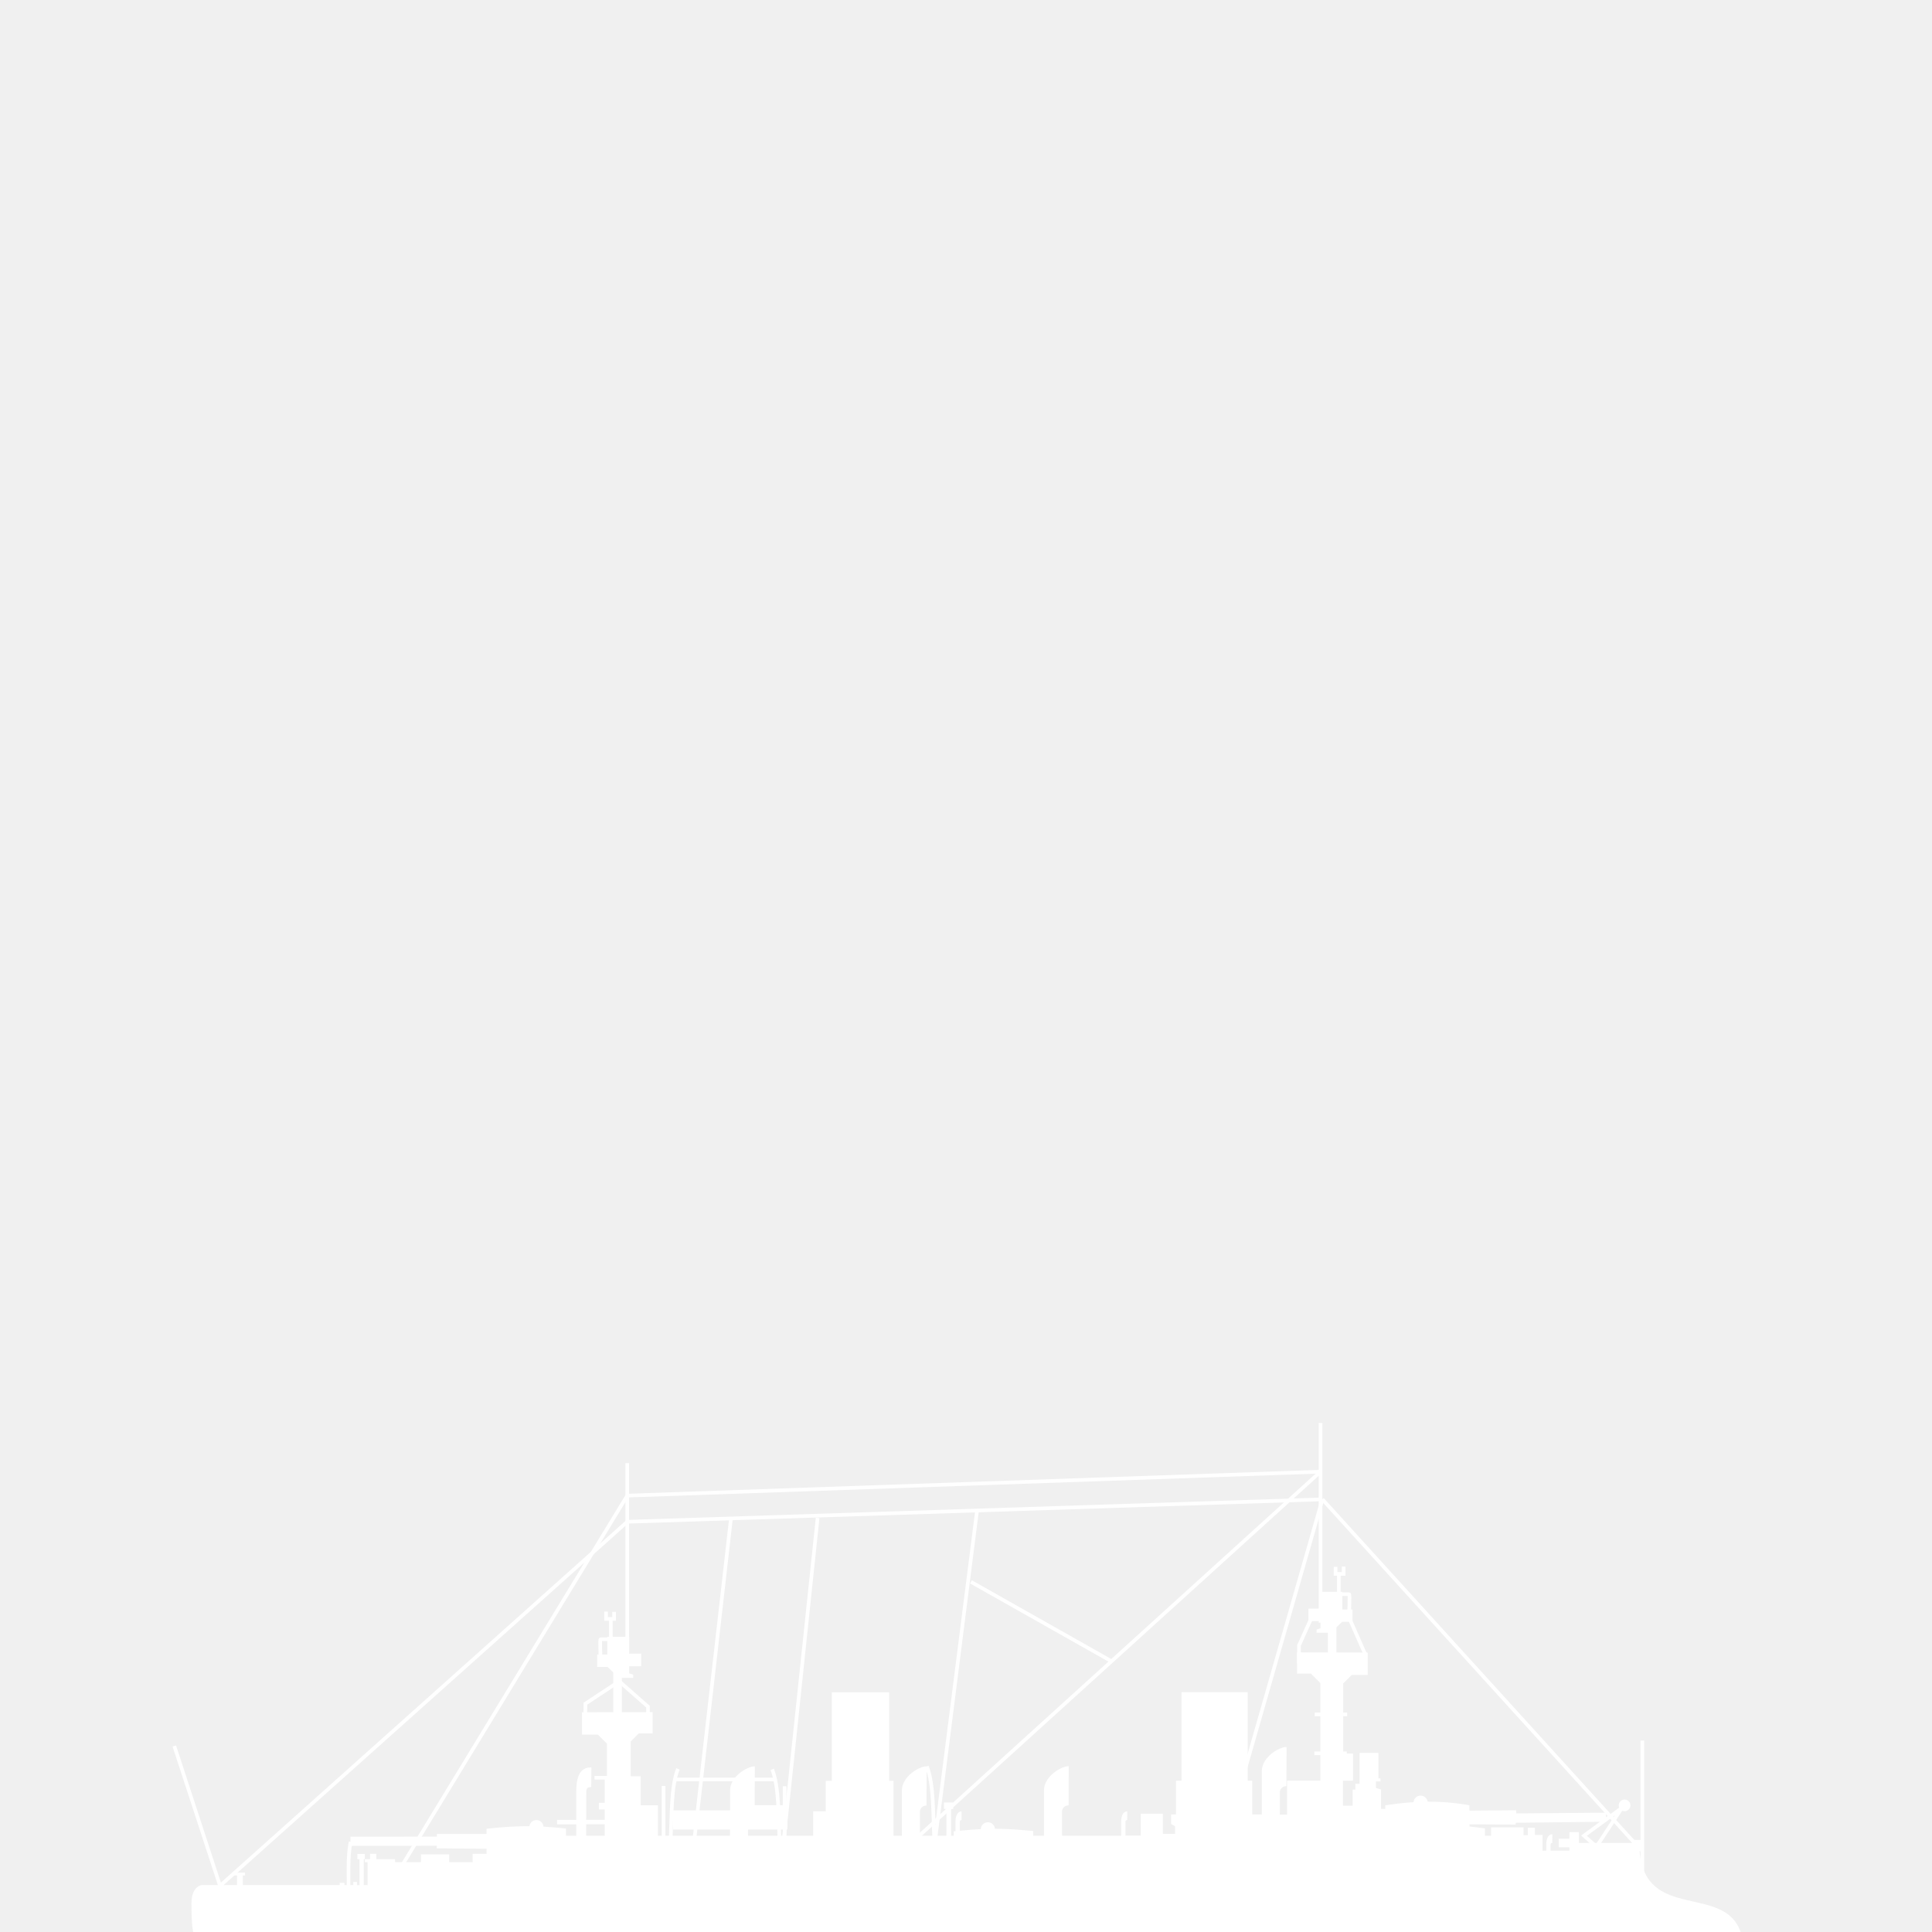
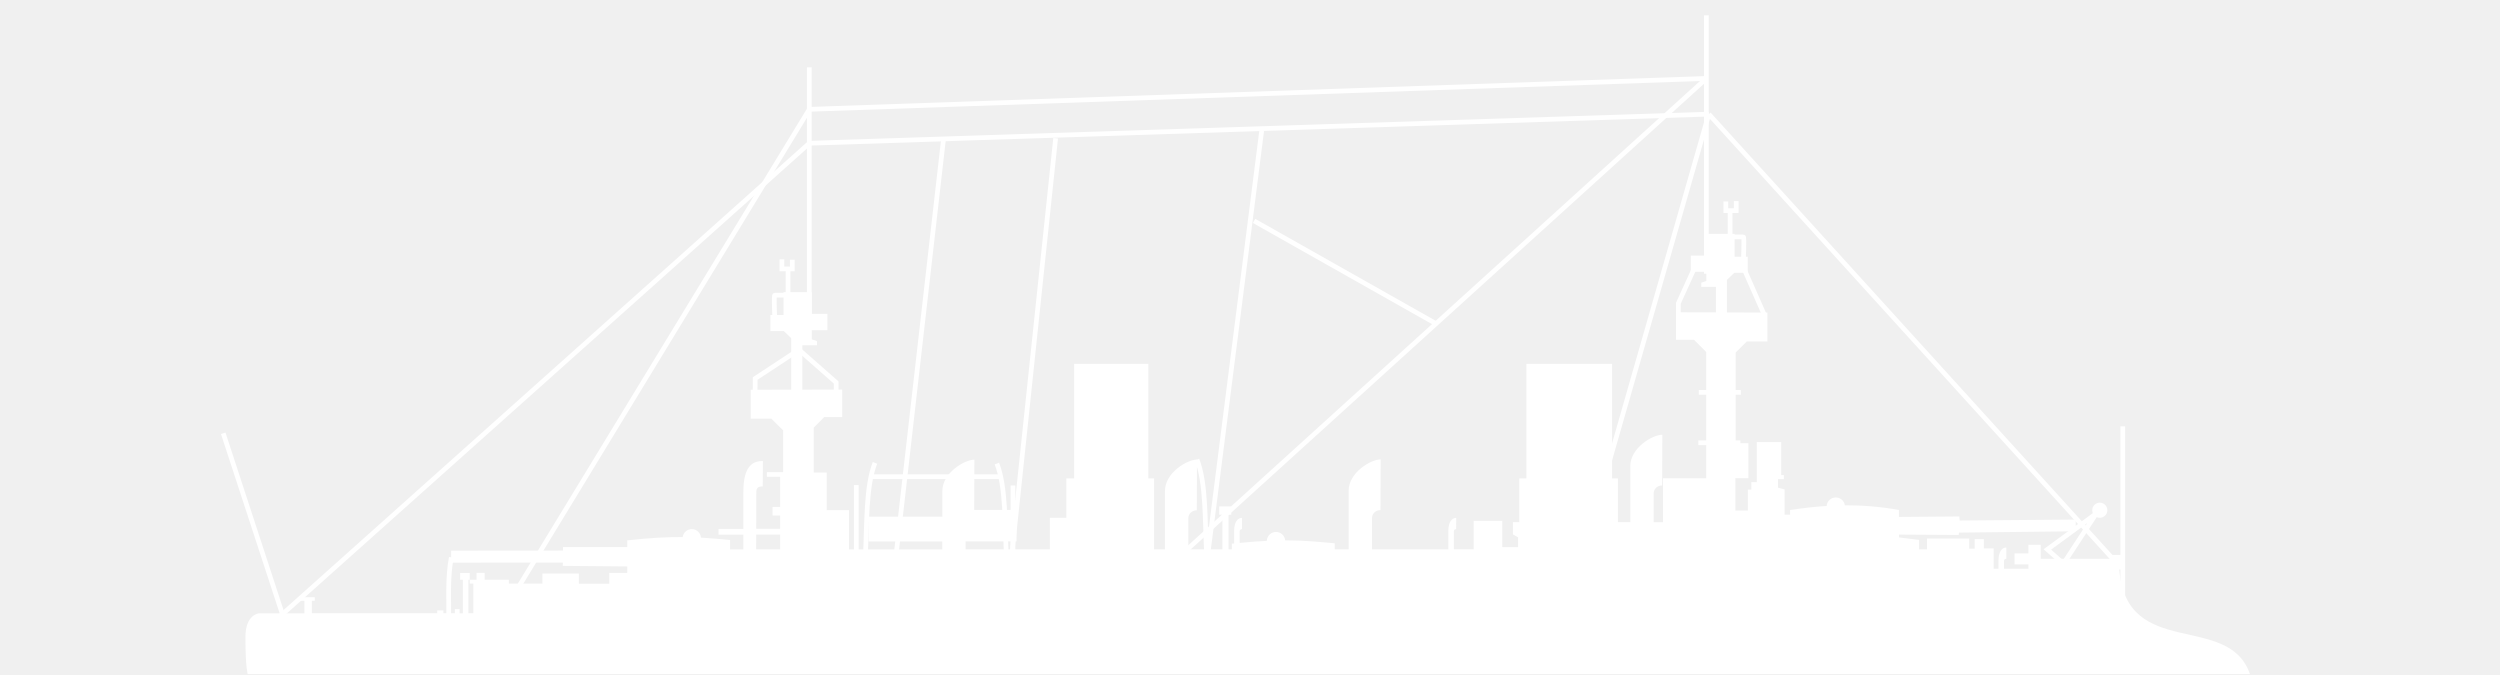
- <svg xmlns="http://www.w3.org/2000/svg" width="100" height="100" viewBox="0 0 26.458 26.458" version="1.1" id="svg8">
+ <svg xmlns="http://www.w3.org/2000/svg" width="100" height="27" viewBox="0 0 26.458 7.144" version="1.1" id="svg8">
  <defs id="defs2">
    </defs>
  <g id="layer2" style="display:inline">
-     <path id="path850" style="fill:#ffffff;fill-opacity:1;stroke:none;stroke-width:0.033px;stroke-linecap:butt;stroke-linejoin:miter;stroke-opacity:1" d="m 18.084,21.799 v 0.23 h -0.165 v 0.172 h 0.165 v 0.097 l -0.054,0.018 v 0.044 h 0.155 v 0.27 l -0.422,-0.001 v 0.291 h 0.19 l 0.129,0.129 v 1.336 h -0.456 v 0.465 h -0.099 v -0.304 c 4.42e-4,-0.045 0.035,-0.085 0.09,-0.085 l 0.002,-0.537 c -0.104,0 -0.339,0.139 -0.339,0.332 v 0.593 h -0.131 v -0.463 h -0.062 v -1.213 h -0.907 v 1.213 h -0.075 v 0.463 h -0.067 v 0.13 l 0.054,0.031 v 0.104 h -0.167 V 24.838 h -0.303 v 0.3 h -0.209 v -0.193 c 1.24e-4,-0.011 0.011,-0.02 0.024,-0.02 0.001,-0.06 6.6e-5,-0.055 6.6e-5,-0.119 -0.044,0 -0.083,0.042 -0.083,0.14 v 0.193 h -0.81 v -0.33 c 4.44e-4,-0.045 0.035,-0.085 0.09,-0.085 l 0.002,-0.537 c -0.104,0 -0.339,0.139 -0.339,0.332 v 0.62 h -0.147 v -0.064 c -0.162,-0.014 -0.312,-0.031 -0.525,-0.031 a 0.097,0.097 0 0 0 -0.097,-0.089 0.097,0.097 0 0 0 -0.097,0.094 c -0.084,0.004 -0.181,0.012 -0.287,0.022 v -0.126 c 1.37e-4,-0.011 0.011,-0.02 0.024,-0.02 0.001,-0.06 0,-0.055 0,-0.119 -0.044,0 -0.083,0.042 -0.083,0.14 v 0.131 c -0.008,8.51e-4 -0.015,0.001 -0.024,0.002 v 0.06 h -0.035 v -0.366 h 0.028 c 4.42e-4,0 8.51e-4,-3.76e-4 8.51e-4,-8.41e-4 v -0.087 c 0,-4.43e-4 -3.77e-4,-8.41e-4 -8.51e-4,-8.41e-4 h -0.126 c -4.43e-4,0 -8.51e-4,3.76e-4 -8.51e-4,8.41e-4 v 0.087 c 0,4.42e-4 3.76e-4,8.41e-4 8.51e-4,8.41e-4 h 0.033 v 0.366 h -0.363 v -0.328 c 4.42e-4,-0.045 0.035,-0.085 0.09,-0.085 l 0.002,-0.537 c -0.104,0 -0.339,0.139 -0.339,0.332 v 0.618 h -0.115 v -0.751 h -0.06 v -1.212 h -0.785 v 1.212 h -0.083 v 0.417 H 11.136 V 25.139 H 10.244 V 25.055 H 10.783 V 24.791 H 10.761 v -0.07 h -0.426 l 0.002,-0.532 c -0.104,0 -0.339,0.139 -0.339,0.332 v 0.271 H 9.217 v 0.263 h 0.78 v 0.084 H 9.01 V 24.723 H 8.774 v -0.398 H 8.637 v -0.476 l 0.111,-0.111 h 0.19 v -0.291 l -0.422,0.001 V 22.978 h 0.155 v -0.044 l -0.055,-0.018 v -0.097 h 0.165 V 22.646 H 8.616 V 22.416 H 8.317 v 0.242 H 8.178 v 0.17 h 0.142 l 0.078,0.075 v 0.545 l -0.428,0.001 v 0.306 h 0.218 l 0.124,0.124 V 24.321 H 8.141 v 0.049 h 0.14 v 0.319 h -0.08 v 0.091 h 0.08 v 0.142 H 8.028 l 8.848e-4,-0.384 c 4.424e-4,-0.044 0.012,-0.065 0.068,-0.065 l 0.002,-0.269 c -0.104,0 -0.207,0.047 -0.207,0.328 v 0.391 h -0.263 v 0.061 h 0.263 v 0.156 H 7.751 v -0.1 c -0.102,-0.009 -0.198,-0.019 -0.308,-0.025 a 0.097,0.097 0 0 0 -0.097,-0.09 0.097,0.097 0 0 0 -0.096,0.084 c -0.153,-6.64e-4 -0.337,0.007 -0.587,0.035 v 0.071 H 5.983 v 0.037 l -1.184,0.001 V 25.278 l 1.183,-9.12e-4 -0.002,0.035 0.683,0.006 v 0.069 H 6.473 v 0.114 H 6.151 V 25.395 H 5.765 v 0.107 H 5.41 v -0.041 H 5.154 v -0.073 h -0.086 v 0.073 h -0.072 v 0.041 h 0.038 v 0.035 0.278 H 4.982 V 25.461 h 0.013 c 4.424e-4,0 8.848e-4,-3.01e-4 8.848e-4,-7.97e-4 v -0.07 c 0,-4.43e-4 -3.008e-4,-8.41e-4 -8.848e-4,-8.41e-4 h -0.1 c -4.424e-4,0 -8.849e-4,3.76e-4 -8.849e-4,8.41e-4 v 0.07 c 0,4.43e-4 3.762e-4,7.97e-4 8.849e-4,7.97e-4 h 0.028 v 0.355 h -0.034 v -0.043 c 0,-4.43e-4 -3.762e-4,-8.4e-4 -8.848e-4,-8.4e-4 h -0.049 c -4.424e-4,0 -8.848e-4,3.74e-4 -8.848e-4,8.4e-4 v 0.042 h -0.121 v -0.029 c 0,-4.42e-4 -3.761e-4,-8.4e-4 -8.849e-4,-8.4e-4 h -0.064 c -4.425e-4,0 -8.849e-4,3.75e-4 -8.849e-4,8.4e-4 v 0.029 H 3.325 v -0.132 h 0.03 c 4.426e-4,0 8.849e-4,-3.75e-4 8.849e-4,-8.41e-4 v -0.037 c 0,-4.43e-4 -3.76e-4,-7.97e-4 -8.849e-4,-7.97e-4 H 3.208 c -4.424e-4,0 -8.847e-4,3.01e-4 -8.847e-4,7.97e-4 v 0.037 c 0,4.43e-4 3.761e-4,8.41e-4 8.847e-4,8.41e-4 h 0.038 v 0.132 H 2.767 c 0,0 -0.145,0.009 -0.145,0.251 -2.655e-4,0.326 0.024,0.392 0.024,0.392 H 23.837 c -0.228,-0.66 -1.305,-0.144 -1.383,-1.106 h 0.021 c 4.43e-4,0 8.51e-4,-3.74e-4 8.51e-4,-8.41e-4 v -0.153 c 0,-4.43e-4 -3.71e-4,-8.4e-4 -8.51e-4,-8.4e-4 h -0.109 c -4.42e-4,0 -8.5e-4,3.75e-4 -8.5e-4,8.4e-4 v 0.04 h -0.742 v -0.147 c 0,-4.43e-4 -3.77e-4,-8.4e-4 -8.51e-4,-8.4e-4 h -0.129 c -4.43e-4,0 -8.51e-4,3.76e-4 -8.51e-4,8.4e-4 v 0.09 h -0.146 c -4.42e-4,0 -8.51e-4,3.01e-4 -8.51e-4,7.96e-4 v 0.115 c 0,4.42e-4 3.77e-4,8.4e-4 8.51e-4,8.4e-4 h 0.146 v 0.046 h -0.258 v -0.086 c 1.25e-4,-0.011 0.011,-0.02 0.024,-0.02 0.001,-0.06 6.7e-5,-0.055 6.7e-5,-0.119 -0.044,0 -0.083,0.042 -0.083,0.14 v 0.085 h -0.051 V 25.129 h -0.105 v -0.098 h -0.097 v 0.101 h -0.058 V 25.025 H 20.42 v 0.114 h -0.084 v -0.1 l -0.212,-0.026 v -0.03 l 0.631,0.004 0.004,-0.025 1.236,-0.014 -0.001,-0.124 -1.228,0.01 -0.004,-0.043 -0.639,0.005 v -0.074 c -0.206,-0.036 -0.395,-0.05 -0.572,-0.049 a 0.097,0.097 0 0 0 -0.096,-0.083 0.097,0.097 0 0 0 -0.097,0.09 c -0.134,0.008 -0.262,0.024 -0.387,0.043 v 0.049 h -0.058 v -0.267 l -0.07,-0.019 v -0.09 h 0.062 v -0.043 h -0.028 v -0.348 h -0.258 v 0.424 h -0.058 v 0.079 h -0.037 v 0.221 h -0.133 v -0.343 h 0.138 V 24.015 h -0.135 v -0.96 l 0.118,-0.118 h 0.218 v -0.306 l -0.428,-0.001 v -0.345 l 0.078,-0.075 h 0.142 V 22.041 H 18.383 V 21.799 Z M 8.028,24.983 H 8.281 V 25.139 H 8.027 Z" />
-     <circle style="display:inline;fill:#ffffff;fill-opacity:1;stroke:none;stroke-width:0.05;stroke-linecap:round;stroke-linejoin:round;stroke-miterlimit:4;stroke-dasharray:none;stroke-opacity:1" id="path889" cx="22.248" cy="24.724" r="0.08" />
+     <path id="path850" style="fill:#ffffff;fill-opacity:1;stroke:none;stroke-width:0.033px;stroke-linecap:butt;stroke-linejoin:miter;stroke-opacity:1" d="m 18.059,2.475 v 0.23 h -0.165 v 0.172 h 0.165 v 0.097 l -0.054,0.018 v 0.044 h 0.155 v 0.27 l -0.422,-0.001 v 0.291 h 0.19 l 0.129,0.129 V 5.062 H 17.6 V 5.527 H 17.501 V 5.223 c 4.42e-4,-0.045 0.035,-0.085 0.09,-0.085 l 0.002,-0.537 c -0.104,0 -0.339,0.139 -0.339,0.332 v 0.593 h -0.131 V 5.063 h -0.062 V 3.851 H 16.154 V 5.063 H 16.079 v 0.463 h -0.067 v 0.13 l 0.054,0.031 v 0.104 h -0.167 v -0.278 h -0.303 v 0.3 h -0.209 v -0.193 c 1.24e-4,-0.011 0.011,-0.02 0.024,-0.02 0.001,-0.06 6.6e-5,-0.055 6.6e-5,-0.119 -0.044,0 -0.083,0.042 -0.083,0.14 v 0.193 H 14.52 V 5.484 c 4.44e-4,-0.045 0.035,-0.085 0.09,-0.085 l 0.002,-0.537 c -0.104,0 -0.339,0.139 -0.339,0.332 V 5.814 H 14.126 v -0.064 c -0.162,-0.014 -0.312,-0.031 -0.525,-0.031 a 0.097,0.097 0 0 0 -0.097,-0.089 0.097,0.097 0 0 0 -0.097,0.094 c -0.084,0.004 -0.181,0.012 -0.287,0.022 v -0.126 c 1.37e-4,-0.011 0.011,-0.02 0.024,-0.02 0.001,-0.06 0,-0.055 0,-0.119 -0.044,0 -0.083,0.042 -0.083,0.14 v 0.131 c -0.008,8.51e-4 -0.015,0.001 -0.024,0.002 v 0.06 h -0.035 V 5.448 h 0.028 c 4.42e-4,0 8.51e-4,-3.76e-4 8.51e-4,-8.41e-4 v -0.087 c 0,-4.43e-4 -3.77e-4,-8.41e-4 -8.51e-4,-8.41e-4 h -0.126 c -4.43e-4,0 -8.51e-4,3.76e-4 -8.51e-4,8.41e-4 v 0.087 c 0,4.42e-4 3.76e-4,8.41e-4 8.51e-4,8.41e-4 h 0.033 V 5.814 H 12.576 V 5.486 c 4.42e-4,-0.045 0.035,-0.085 0.09,-0.085 l 0.002,-0.537 c -0.104,0 -0.339,0.139 -0.339,0.332 V 5.814 H 12.214 V 5.063 H 12.153 V 3.851 h -0.785 v 1.212 h -0.083 v 0.417 H 11.111 V 5.814 H 10.219 v -0.084 h 0.539 V 5.467 h -0.022 v -0.07 h -0.426 l 0.002,-0.532 c -0.104,0 -0.339,0.139 -0.339,0.332 v 0.271 H 9.192 v 0.263 h 0.78 v 0.084 H 8.985 V 5.399 H 8.749 v -0.398 H 8.612 V 4.525 L 8.723,4.414 h 0.19 v -0.291 l -0.422,0.001 V 3.654 h 0.155 v -0.044 l -0.055,-0.018 v -0.097 h 0.165 V 3.322 H 8.591 V 3.092 H 8.292 v 0.242 H 8.153 v 0.17 h 0.142 l 0.078,0.075 v 0.545 l -0.428,0.001 v 0.306 H 8.163 L 8.288,4.555 V 4.997 H 8.116 v 0.049 h 0.14 v 0.319 h -0.08 v 0.091 h 0.08 V 5.597 H 8.003 l 8.848e-4,-0.384 c 4.424e-4,-0.044 0.012,-0.065 0.068,-0.065 l 0.002,-0.269 c -0.104,0 -0.207,0.047 -0.207,0.328 v 0.391 h -0.263 v 0.061 h 0.263 v 0.156 H 7.726 v -0.1 c -0.102,-0.009 -0.198,-0.019 -0.308,-0.025 a 0.097,0.097 0 0 0 -0.097,-0.09 0.097,0.097 0 0 0 -0.096,0.084 c -0.153,-6.64e-4 -0.337,0.007 -0.587,0.035 v 0.071 H 5.958 v 0.037 l -1.184,0.001 v 0.127 l 1.183,-9.12e-4 -0.002,0.035 0.683,0.006 v 0.069 H 6.448 v 0.114 H 6.126 V 6.07 H 5.74 V 6.177 H 5.385 V 6.136 H 5.129 v -0.073 h -0.086 v 0.073 h -0.072 v 0.041 h 0.038 v 0.035 0.278 H 4.957 V 6.136 h 0.013 c 4.424e-4,0 8.848e-4,-3.01e-4 8.848e-4,-7.97e-4 v -0.07 c 0,-4.43e-4 -3.008e-4,-8.41e-4 -8.848e-4,-8.41e-4 h -0.1 c -4.424e-4,0 -8.849e-4,3.76e-4 -8.849e-4,8.41e-4 v 0.07 c 0,4.43e-4 3.762e-4,7.97e-4 8.849e-4,7.97e-4 h 0.028 v 0.355 h -0.034 v -0.043 c 0,-4.43e-4 -3.762e-4,-8.4e-4 -8.848e-4,-8.4e-4 h -0.049 c -4.424e-4,0 -8.848e-4,3.74e-4 -8.848e-4,8.4e-4 v 0.042 h -0.121 v -0.029 c 0,-4.42e-4 -3.761e-4,-8.4e-4 -8.849e-4,-8.4e-4 h -0.064 c -4.425e-4,0 -8.849e-4,3.75e-4 -8.849e-4,8.4e-4 v 0.029 H 3.3 V 6.359 h 0.03 c 4.426e-4,0 8.849e-4,-3.75e-4 8.849e-4,-8.41e-4 v -0.037 c 0,-4.43e-4 -3.76e-4,-7.97e-4 -8.849e-4,-7.97e-4 H 3.183 c -4.424e-4,0 -8.847e-4,3.01e-4 -8.847e-4,7.97e-4 v 0.037 c 0,4.43e-4 3.761e-4,8.41e-4 8.847e-4,8.41e-4 h 0.038 V 6.491 H 2.742 c 0,0 -0.145,0.009 -0.145,0.251 -2.655e-4,0.326 0.024,0.392 0.024,0.392 H 23.812 C 23.585,6.473 22.507,6.99 22.429,6.028 h 0.021 c 4.43e-4,0 8.51e-4,-3.74e-4 8.51e-4,-8.41e-4 V 5.874 c 0,-4.43e-4 -3.71e-4,-8.4e-4 -8.51e-4,-8.4e-4 h -0.109 c -4.42e-4,0 -8.5e-4,3.75e-4 -8.5e-4,8.4e-4 v 0.04 h -0.742 v -0.147 c 0,-4.43e-4 -3.77e-4,-8.4e-4 -8.51e-4,-8.4e-4 h -0.129 c -4.43e-4,0 -8.51e-4,3.76e-4 -8.51e-4,8.4e-4 v 0.09 h -0.146 c -4.42e-4,0 -8.51e-4,3.01e-4 -8.51e-4,7.96e-4 v 0.115 c 0,4.42e-4 3.77e-4,8.4e-4 8.51e-4,8.4e-4 h 0.146 v 0.046 h -0.258 v -0.086 c 1.25e-4,-0.011 0.011,-0.02 0.024,-0.02 0.001,-0.06 6.7e-5,-0.055 6.7e-5,-0.119 -0.044,0 -0.083,0.042 -0.083,0.14 v 0.085 h -0.051 V 5.804 H 20.996 v -0.098 h -0.097 v 0.101 H 20.841 v -0.107 h -0.447 v 0.114 h -0.084 v -0.1 l -0.212,-0.026 v -0.03 l 0.631,0.004 0.004,-0.025 1.236,-0.014 -0.001,-0.124 -1.228,0.01 -0.004,-0.043 -0.639,0.005 v -0.074 c -0.206,-0.036 -0.395,-0.05 -0.572,-0.049 a 0.097,0.097 0 0 0 -0.096,-0.083 0.097,0.097 0 0 0 -0.097,0.09 c -0.134,0.008 -0.262,0.024 -0.387,0.043 v 0.049 h -0.058 v -0.267 l -0.07,-0.019 v -0.09 h 0.062 v -0.043 h -0.028 V 4.679 h -0.258 v 0.424 h -0.058 v 0.079 h -0.037 v 0.221 H 18.366 V 5.061 H 18.504 V 4.691 H 18.369 V 3.731 L 18.487,3.614 h 0.218 V 3.308 l -0.428,-0.001 v -0.345 l 0.078,-0.075 h 0.142 V 2.717 H 18.358 V 2.475 Z M 8.003,5.658 h 0.253 v 0.156 H 8.002 Z" />
+     <circle style="display:inline;fill:#ffffff;fill-opacity:1;stroke:none;stroke-width:0.05;stroke-linecap:round;stroke-linejoin:round;stroke-miterlimit:4;stroke-dasharray:none;stroke-opacity:1" id="path889" cx="22.223" cy="5.4" r="0.08" />
  </g>
  <g id="layer3" style="display:inline">
-     <path style="fill:none;fill-opacity:1;stroke:#ffffff;stroke-width:0.05;stroke-linecap:butt;stroke-linejoin:miter;stroke-miterlimit:4;stroke-dasharray:none;stroke-opacity:1" d="m 18.11,20.533 4.296,4.729" id="path853" />
-     <path style="fill:none;fill-opacity:1;stroke:#ffffff;stroke-width:0.05;stroke-linecap:butt;stroke-linejoin:miter;stroke-miterlimit:4;stroke-dasharray:none;stroke-opacity:1" d="m 18.11,20.533 -1.329,4.639" id="path859" />
-     <path style="fill:none;fill-opacity:1;stroke:#ffffff;stroke-width:0.05;stroke-linecap:butt;stroke-linejoin:miter;stroke-miterlimit:4;stroke-dasharray:none;stroke-opacity:1" d="m 18.084,20.154 -5.718,5.187" id="path861" />
-     <path style="fill:none;fill-opacity:1;stroke:#ffffff;stroke-width:0.05;stroke-linecap:butt;stroke-linejoin:miter;stroke-miterlimit:4;stroke-dasharray:none;stroke-opacity:1" d="M 18.084,20.154 8.59,20.482" id="path863" />
-     <path style="fill:none;fill-opacity:1;stroke:#ffffff;stroke-width:0.05;stroke-linecap:butt;stroke-linejoin:miter;stroke-miterlimit:4;stroke-dasharray:none;stroke-opacity:1" d="M 8.59,20.84 18.11,20.533" id="path865" />
-     <path style="fill:none;fill-opacity:1;stroke:#ffffff;stroke-width:0.05;stroke-linecap:butt;stroke-linejoin:miter;stroke-miterlimit:4;stroke-dasharray:none;stroke-opacity:1" d="M 10.009,20.807 9.478,25.463" id="path867" />
-     <path style="fill:none;fill-opacity:1;stroke:#ffffff;stroke-width:0.05;stroke-linecap:butt;stroke-linejoin:miter;stroke-miterlimit:4;stroke-dasharray:none;stroke-opacity:1" d="m 13.378,20.705 -0.631,4.965" id="path869" />
-     <path style="fill:none;fill-opacity:1;stroke:#ffffff;stroke-width:0.05;stroke-linecap:butt;stroke-linejoin:miter;stroke-miterlimit:4;stroke-dasharray:none;stroke-opacity:1" d="m 15.218,22.748 -1.921,-1.085" id="path871" />
-     <path style="fill:none;fill-opacity:1;stroke:#ffffff;stroke-width:0.05;stroke-linecap:butt;stroke-linejoin:miter;stroke-miterlimit:4;stroke-dasharray:none;stroke-opacity:1" d="m 11.197,20.787 -0.5,4.75" id="path873" />
-     <path style="fill:none;fill-opacity:1;stroke:#ffffff;stroke-width:0.05;stroke-linecap:butt;stroke-linejoin:miter;stroke-miterlimit:4;stroke-dasharray:none;stroke-opacity:1" d="m 8.59,20.482 -3.288,5.4" id="path875" />
-     <path style="fill:none;fill-opacity:1;stroke:#ffffff;stroke-width:0.05;stroke-linecap:butt;stroke-linejoin:miter;stroke-miterlimit:4;stroke-dasharray:none;stroke-opacity:1" d="M 8.59,20.84 2.864,25.959" id="path877" />
-     <path style="fill:none;fill-opacity:1;stroke:#ffffff;stroke-width:0.05;stroke-linecap:butt;stroke-linejoin:miter;stroke-miterlimit:4;stroke-dasharray:none;stroke-opacity:1" d="m 8.59,20.037 v 2.683" id="path879" />
-     <path style="fill:none;fill-opacity:1;stroke:#ffffff;stroke-width:0.05;stroke-linecap:butt;stroke-linejoin:miter;stroke-miterlimit:4;stroke-dasharray:none;stroke-opacity:1" d="m 18.084,19.487 v 2.735" id="path881" />
-     <path style="fill:none;fill-opacity:1;stroke:#ffffff;stroke-width:0.05;stroke-linecap:butt;stroke-linejoin:miter;stroke-miterlimit:4;stroke-dasharray:none;stroke-opacity:1" d="m 2.387,23.911 0.706,2.158" id="path883" />
-     <path style="fill:none;fill-opacity:1;stroke:#ffffff;stroke-width:0.05;stroke-linecap:butt;stroke-linejoin:miter;stroke-miterlimit:4;stroke-dasharray:none;stroke-opacity:1" d="m 22.491,23.836 v 1.994" id="path885" />
-     <path style="fill:none;fill-opacity:1;stroke:#ffffff;stroke-width:0.05;stroke-linecap:butt;stroke-linejoin:miter;stroke-miterlimit:4;stroke-dasharray:none;stroke-opacity:1" d="m 22.211,24.759 -0.348,0.531 -0.171,-0.151 z" id="path887" />
-     <path style="fill:none;fill-opacity:1;stroke:#ffffff;stroke-width:0.05;stroke-linecap:butt;stroke-linejoin:miter;stroke-miterlimit:4;stroke-dasharray:none;stroke-opacity:1" d="M 18.7,22.663 18.49,22.186" id="path925" />
-     <path style="fill:none;fill-opacity:1;stroke:#ffffff;stroke-width:0.05;stroke-linecap:butt;stroke-linejoin:miter;stroke-miterlimit:4;stroke-dasharray:none;stroke-opacity:1" d="m 17.952,22.174 -0.163,0.36 v 0.246" id="path927" />
-     <path style="fill:none;fill-opacity:1;stroke:#ffffff;stroke-width:0.05;stroke-linecap:butt;stroke-linejoin:miter;stroke-miterlimit:4;stroke-dasharray:none;stroke-opacity:1" d="m 18.476,22.078 c 0,0 0.011,-0.246 0,-0.246 -0.011,0 -0.142,0 -0.142,0" id="path929" />
-     <path style="fill:none;fill-opacity:1;stroke:#ffffff;stroke-width:0.05;stroke-linecap:butt;stroke-linejoin:miter;stroke-miterlimit:4;stroke-dasharray:none;stroke-opacity:1" d="m 18.29,21.457 v 0.097 h 0.11 v -0.101" id="path931" />
-     <path style="fill:none;fill-opacity:1;stroke:#ffffff;stroke-width:0.05;stroke-linecap:butt;stroke-linejoin:miter;stroke-miterlimit:4;stroke-dasharray:none;stroke-opacity:1" d="M 18.335,21.89 V 21.563" id="path933" />
-     <path style="fill:none;fill-opacity:1;stroke:#ffffff;stroke-width:0.05;stroke-linecap:butt;stroke-linejoin:miter;stroke-miterlimit:4;stroke-dasharray:none;stroke-opacity:1" d="m 18.004,23.478 h 0.445" id="path935" />
-     <path style="fill:none;fill-opacity:1;stroke:#ffffff;stroke-width:0.05;stroke-linecap:butt;stroke-linejoin:miter;stroke-miterlimit:4;stroke-dasharray:none;stroke-opacity:1" d="m 17.999,24.011 h 0.445" id="path937" />
-     <path style="fill:none;fill-opacity:1;stroke:#ffffff;stroke-width:0.05;stroke-linecap:butt;stroke-linejoin:miter;stroke-miterlimit:4;stroke-dasharray:none;stroke-opacity:1" d="m 8.458,23.006 0.416,0.366 v 0.25" id="path941" />
-     <path style="fill:none;fill-opacity:1;stroke:#ffffff;stroke-width:0.05;stroke-linecap:butt;stroke-linejoin:miter;stroke-miterlimit:4;stroke-dasharray:none;stroke-opacity:1" d="m 8.224,22.695 c 0,0 -0.011,-0.246 0,-0.246 0.011,0 0.142,0 0.142,0" id="path943" />
-     <path style="fill:none;fill-opacity:1;stroke:#ffffff;stroke-width:0.05;stroke-linecap:butt;stroke-linejoin:miter;stroke-miterlimit:4;stroke-dasharray:none;stroke-opacity:1" d="m 8.41,22.074 v 0.097 H 8.3 v -0.101" id="path945" />
-     <path style="fill:none;fill-opacity:1;stroke:#ffffff;stroke-width:0.05;stroke-linecap:butt;stroke-linejoin:miter;stroke-miterlimit:4;stroke-dasharray:none;stroke-opacity:1" d="M 8.365,22.507 V 22.18" id="path947" />
-     <path style="fill:none;fill-opacity:1;stroke:#ffffff;stroke-width:0.05;stroke-linecap:butt;stroke-linejoin:miter;stroke-miterlimit:4;stroke-dasharray:none;stroke-opacity:1" d="m 8.016,23.507 8.848e-4,-0.176 0.416,-0.274" id="path953" />
-     <path style="display:inline;fill:none;fill-opacity:1;stroke:#ffffff;stroke-width:0.05;stroke-linecap:butt;stroke-linejoin:miter;stroke-miterlimit:4;stroke-dasharray:none;stroke-opacity:1" d="m 9.284,24.224 c -0.097,0.249 -0.083,0.641 -0.102,1.016" id="path992" />
-     <path style="display:inline;fill:none;fill-opacity:1;stroke:#ffffff;stroke-width:0.05;stroke-linecap:butt;stroke-linejoin:miter;stroke-miterlimit:4;stroke-dasharray:none;stroke-opacity:1" d="m 10.575,24.231 c 0.097,0.249 0.083,0.641 0.102,1.016" id="path994" />
-     <path style="display:inline;fill:none;fill-opacity:1;stroke:#ffffff;stroke-width:0.05;stroke-linecap:butt;stroke-linejoin:miter;stroke-miterlimit:4;stroke-dasharray:none;stroke-opacity:1" d="m 9.087,24.458 v 0.882" id="path1014" />
-     <path style="display:inline;fill:none;fill-opacity:1;stroke:#ffffff;stroke-width:0.05;stroke-linecap:butt;stroke-linejoin:miter;stroke-miterlimit:4;stroke-dasharray:none;stroke-opacity:1" d="m 10.745,24.462 v 1.015" id="path1016" />
-     <path style="display:inline;fill:none;fill-opacity:1;stroke:#ffffff;stroke-width:0.05;stroke-linecap:butt;stroke-linejoin:miter;stroke-miterlimit:4;stroke-dasharray:none;stroke-opacity:1" d="M 9.238,24.369 H 10.617" id="path1028" />
-     <path style="display:inline;fill:none;fill-opacity:1;stroke:#ffffff;stroke-width:0.05;stroke-linecap:butt;stroke-linejoin:miter;stroke-miterlimit:4;stroke-dasharray:none;stroke-opacity:1" d="m 4.801,25.223 c -0.042,0.222 -0.024,0.454 -0.028,0.682" id="path1048" />
-     <path style="display:inline;fill:none;fill-opacity:1;stroke:#ffffff;stroke-width:0.05;stroke-linecap:butt;stroke-linejoin:miter;stroke-miterlimit:4;stroke-dasharray:none;stroke-opacity:1" d="m 12.693,24.189 c 0.097,0.249 0.083,0.641 0.102,1.016" id="path1060" />
+     <path style="fill:none;fill-opacity:1;stroke:#ffffff;stroke-width:0.05;stroke-linecap:butt;stroke-linejoin:miter;stroke-miterlimit:4;stroke-dasharray:none;stroke-opacity:1" d="M 18.085,1.208 22.381,5.937" id="path853" />
+     <path style="fill:none;fill-opacity:1;stroke:#ffffff;stroke-width:0.05;stroke-linecap:butt;stroke-linejoin:miter;stroke-miterlimit:4;stroke-dasharray:none;stroke-opacity:1" d="M 18.085,1.208 16.756,5.847" id="path859" />
+     <path style="fill:none;fill-opacity:1;stroke:#ffffff;stroke-width:0.05;stroke-linecap:butt;stroke-linejoin:miter;stroke-miterlimit:4;stroke-dasharray:none;stroke-opacity:1" d="M 18.059,0.83 12.341,6.017" id="path861" />
+     <path style="fill:none;fill-opacity:1;stroke:#ffffff;stroke-width:0.05;stroke-linecap:butt;stroke-linejoin:miter;stroke-miterlimit:4;stroke-dasharray:none;stroke-opacity:1" d="M 18.059,0.83 8.565,1.157" id="path863" />
+     <path style="fill:none;fill-opacity:1;stroke:#ffffff;stroke-width:0.05;stroke-linecap:butt;stroke-linejoin:miter;stroke-miterlimit:4;stroke-dasharray:none;stroke-opacity:1" d="M 8.565,1.516 18.085,1.208" id="path865" />
+     <path style="fill:none;fill-opacity:1;stroke:#ffffff;stroke-width:0.05;stroke-linecap:butt;stroke-linejoin:miter;stroke-miterlimit:4;stroke-dasharray:none;stroke-opacity:1" d="M 9.984,1.483 9.453,6.138" id="path867" />
+     <path style="fill:none;fill-opacity:1;stroke:#ffffff;stroke-width:0.05;stroke-linecap:butt;stroke-linejoin:miter;stroke-miterlimit:4;stroke-dasharray:none;stroke-opacity:1" d="M 13.353,1.381 12.722,6.346" id="path869" />
+     <path style="fill:none;fill-opacity:1;stroke:#ffffff;stroke-width:0.05;stroke-linecap:butt;stroke-linejoin:miter;stroke-miterlimit:4;stroke-dasharray:none;stroke-opacity:1" d="M 15.193,3.423 13.272,2.338" id="path871" />
+     <path style="fill:none;fill-opacity:1;stroke:#ffffff;stroke-width:0.05;stroke-linecap:butt;stroke-linejoin:miter;stroke-miterlimit:4;stroke-dasharray:none;stroke-opacity:1" d="M 11.172,1.463 10.672,6.213" id="path873" />
+     <path style="fill:none;fill-opacity:1;stroke:#ffffff;stroke-width:0.05;stroke-linecap:butt;stroke-linejoin:miter;stroke-miterlimit:4;stroke-dasharray:none;stroke-opacity:1" d="M 8.565,1.157 5.277,6.558" id="path875" />
+     <path style="fill:none;fill-opacity:1;stroke:#ffffff;stroke-width:0.05;stroke-linecap:butt;stroke-linejoin:miter;stroke-miterlimit:4;stroke-dasharray:none;stroke-opacity:1" d="M 8.565,1.516 2.839,6.634" id="path877" />
+     <path style="fill:none;fill-opacity:1;stroke:#ffffff;stroke-width:0.05;stroke-linecap:butt;stroke-linejoin:miter;stroke-miterlimit:4;stroke-dasharray:none;stroke-opacity:1" d="M 8.565,0.713 V 3.396" id="path879" />
+     <path style="fill:none;fill-opacity:1;stroke:#ffffff;stroke-width:0.05;stroke-linecap:butt;stroke-linejoin:miter;stroke-miterlimit:4;stroke-dasharray:none;stroke-opacity:1" d="M 18.059,0.162 V 2.897" id="path881" />
+     <path style="fill:none;fill-opacity:1;stroke:#ffffff;stroke-width:0.05;stroke-linecap:butt;stroke-linejoin:miter;stroke-miterlimit:4;stroke-dasharray:none;stroke-opacity:1" d="M 2.362,4.586 3.068,6.744" id="path883" />
+     <path style="fill:none;fill-opacity:1;stroke:#ffffff;stroke-width:0.05;stroke-linecap:butt;stroke-linejoin:miter;stroke-miterlimit:4;stroke-dasharray:none;stroke-opacity:1" d="M 22.466,4.512 V 6.506" id="path885" />
+     <path style="fill:none;fill-opacity:1;stroke:#ffffff;stroke-width:0.05;stroke-linecap:butt;stroke-linejoin:miter;stroke-miterlimit:4;stroke-dasharray:none;stroke-opacity:1" d="M 22.186,5.435 21.838,5.966 21.668,5.815 Z" id="path887" />
+     <path style="fill:none;fill-opacity:1;stroke:#ffffff;stroke-width:0.05;stroke-linecap:butt;stroke-linejoin:miter;stroke-miterlimit:4;stroke-dasharray:none;stroke-opacity:1" d="M 18.675,3.338 18.465,2.862" id="path925" />
+     <path style="fill:none;fill-opacity:1;stroke:#ffffff;stroke-width:0.05;stroke-linecap:butt;stroke-linejoin:miter;stroke-miterlimit:4;stroke-dasharray:none;stroke-opacity:1" d="M 17.927,2.849 17.763,3.209 V 3.455" id="path927" />
+     <path style="fill:none;fill-opacity:1;stroke:#ffffff;stroke-width:0.05;stroke-linecap:butt;stroke-linejoin:miter;stroke-miterlimit:4;stroke-dasharray:none;stroke-opacity:1" d="m 18.451,2.753 c 0,0 0.011,-0.246 0,-0.246 -0.011,0 -0.142,0 -0.142,0" id="path929" />
+     <path style="fill:none;fill-opacity:1;stroke:#ffffff;stroke-width:0.05;stroke-linecap:butt;stroke-linejoin:miter;stroke-miterlimit:4;stroke-dasharray:none;stroke-opacity:1" d="m 18.265,2.132 v 0.097 h 0.11 v -0.101" id="path931" />
+     <path style="fill:none;fill-opacity:1;stroke:#ffffff;stroke-width:0.05;stroke-linecap:butt;stroke-linejoin:miter;stroke-miterlimit:4;stroke-dasharray:none;stroke-opacity:1" d="M 18.31,2.565 V 2.238" id="path933" />
+     <path style="fill:none;fill-opacity:1;stroke:#ffffff;stroke-width:0.05;stroke-linecap:butt;stroke-linejoin:miter;stroke-miterlimit:4;stroke-dasharray:none;stroke-opacity:1" d="M 17.979,4.153 H 18.424" id="path935" />
+     <path style="fill:none;fill-opacity:1;stroke:#ffffff;stroke-width:0.05;stroke-linecap:butt;stroke-linejoin:miter;stroke-miterlimit:4;stroke-dasharray:none;stroke-opacity:1" d="m 17.974,4.686 h 0.445" id="path937" />
+     <path style="fill:none;fill-opacity:1;stroke:#ffffff;stroke-width:0.05;stroke-linecap:butt;stroke-linejoin:miter;stroke-miterlimit:4;stroke-dasharray:none;stroke-opacity:1" d="M 8.433,3.682 8.849,4.048 v 0.25" id="path941" />
+     <path style="fill:none;fill-opacity:1;stroke:#ffffff;stroke-width:0.05;stroke-linecap:butt;stroke-linejoin:miter;stroke-miterlimit:4;stroke-dasharray:none;stroke-opacity:1" d="m 8.199,3.37 c 0,0 -0.011,-0.246 0,-0.246 0.011,0 0.142,0 0.142,0" id="path943" />
+     <path style="fill:none;fill-opacity:1;stroke:#ffffff;stroke-width:0.05;stroke-linecap:butt;stroke-linejoin:miter;stroke-miterlimit:4;stroke-dasharray:none;stroke-opacity:1" d="m 8.385,2.749 v 0.097 H 8.275 v -0.101" id="path945" />
+     <path style="fill:none;fill-opacity:1;stroke:#ffffff;stroke-width:0.05;stroke-linecap:butt;stroke-linejoin:miter;stroke-miterlimit:4;stroke-dasharray:none;stroke-opacity:1" d="M 8.34,3.183 V 2.856" id="path947" />
+     <path style="fill:none;fill-opacity:1;stroke:#ffffff;stroke-width:0.05;stroke-linecap:butt;stroke-linejoin:miter;stroke-miterlimit:4;stroke-dasharray:none;stroke-opacity:1" d="M 7.991,4.182 7.992,4.006 8.408,3.732" id="path953" />
+     <path style="display:inline;fill:none;fill-opacity:1;stroke:#ffffff;stroke-width:0.05;stroke-linecap:butt;stroke-linejoin:miter;stroke-miterlimit:4;stroke-dasharray:none;stroke-opacity:1" d="M 9.26,4.899 C 9.162,5.149 9.176,5.54 9.157,5.915" id="path992" />
+     <path style="display:inline;fill:none;fill-opacity:1;stroke:#ffffff;stroke-width:0.05;stroke-linecap:butt;stroke-linejoin:miter;stroke-miterlimit:4;stroke-dasharray:none;stroke-opacity:1" d="m 10.55,4.906 c 0.097,0.249 0.083,0.641 0.102,1.016" id="path994" />
+     <path style="display:inline;fill:none;fill-opacity:1;stroke:#ffffff;stroke-width:0.05;stroke-linecap:butt;stroke-linejoin:miter;stroke-miterlimit:4;stroke-dasharray:none;stroke-opacity:1" d="M 9.062,5.134 V 6.016" id="path1014" />
+     <path style="display:inline;fill:none;fill-opacity:1;stroke:#ffffff;stroke-width:0.05;stroke-linecap:butt;stroke-linejoin:miter;stroke-miterlimit:4;stroke-dasharray:none;stroke-opacity:1" d="M 10.72,5.138 V 6.153" id="path1016" />
+     <path style="display:inline;fill:none;fill-opacity:1;stroke:#ffffff;stroke-width:0.05;stroke-linecap:butt;stroke-linejoin:miter;stroke-miterlimit:4;stroke-dasharray:none;stroke-opacity:1" d="M 9.213,5.045 H 10.592" id="path1028" />
+     <path style="display:inline;fill:none;fill-opacity:1;stroke:#ffffff;stroke-width:0.05;stroke-linecap:butt;stroke-linejoin:miter;stroke-miterlimit:4;stroke-dasharray:none;stroke-opacity:1" d="M 4.776,5.899 C 4.734,6.121 4.752,6.353 4.748,6.581" id="path1048" />
+     <path style="display:inline;fill:none;fill-opacity:1;stroke:#ffffff;stroke-width:0.05;stroke-linecap:butt;stroke-linejoin:miter;stroke-miterlimit:4;stroke-dasharray:none;stroke-opacity:1" d="m 12.668,4.864 c 0.097,0.249 0.083,0.641 0.102,1.016" id="path1060" />
  </g>
</svg>
